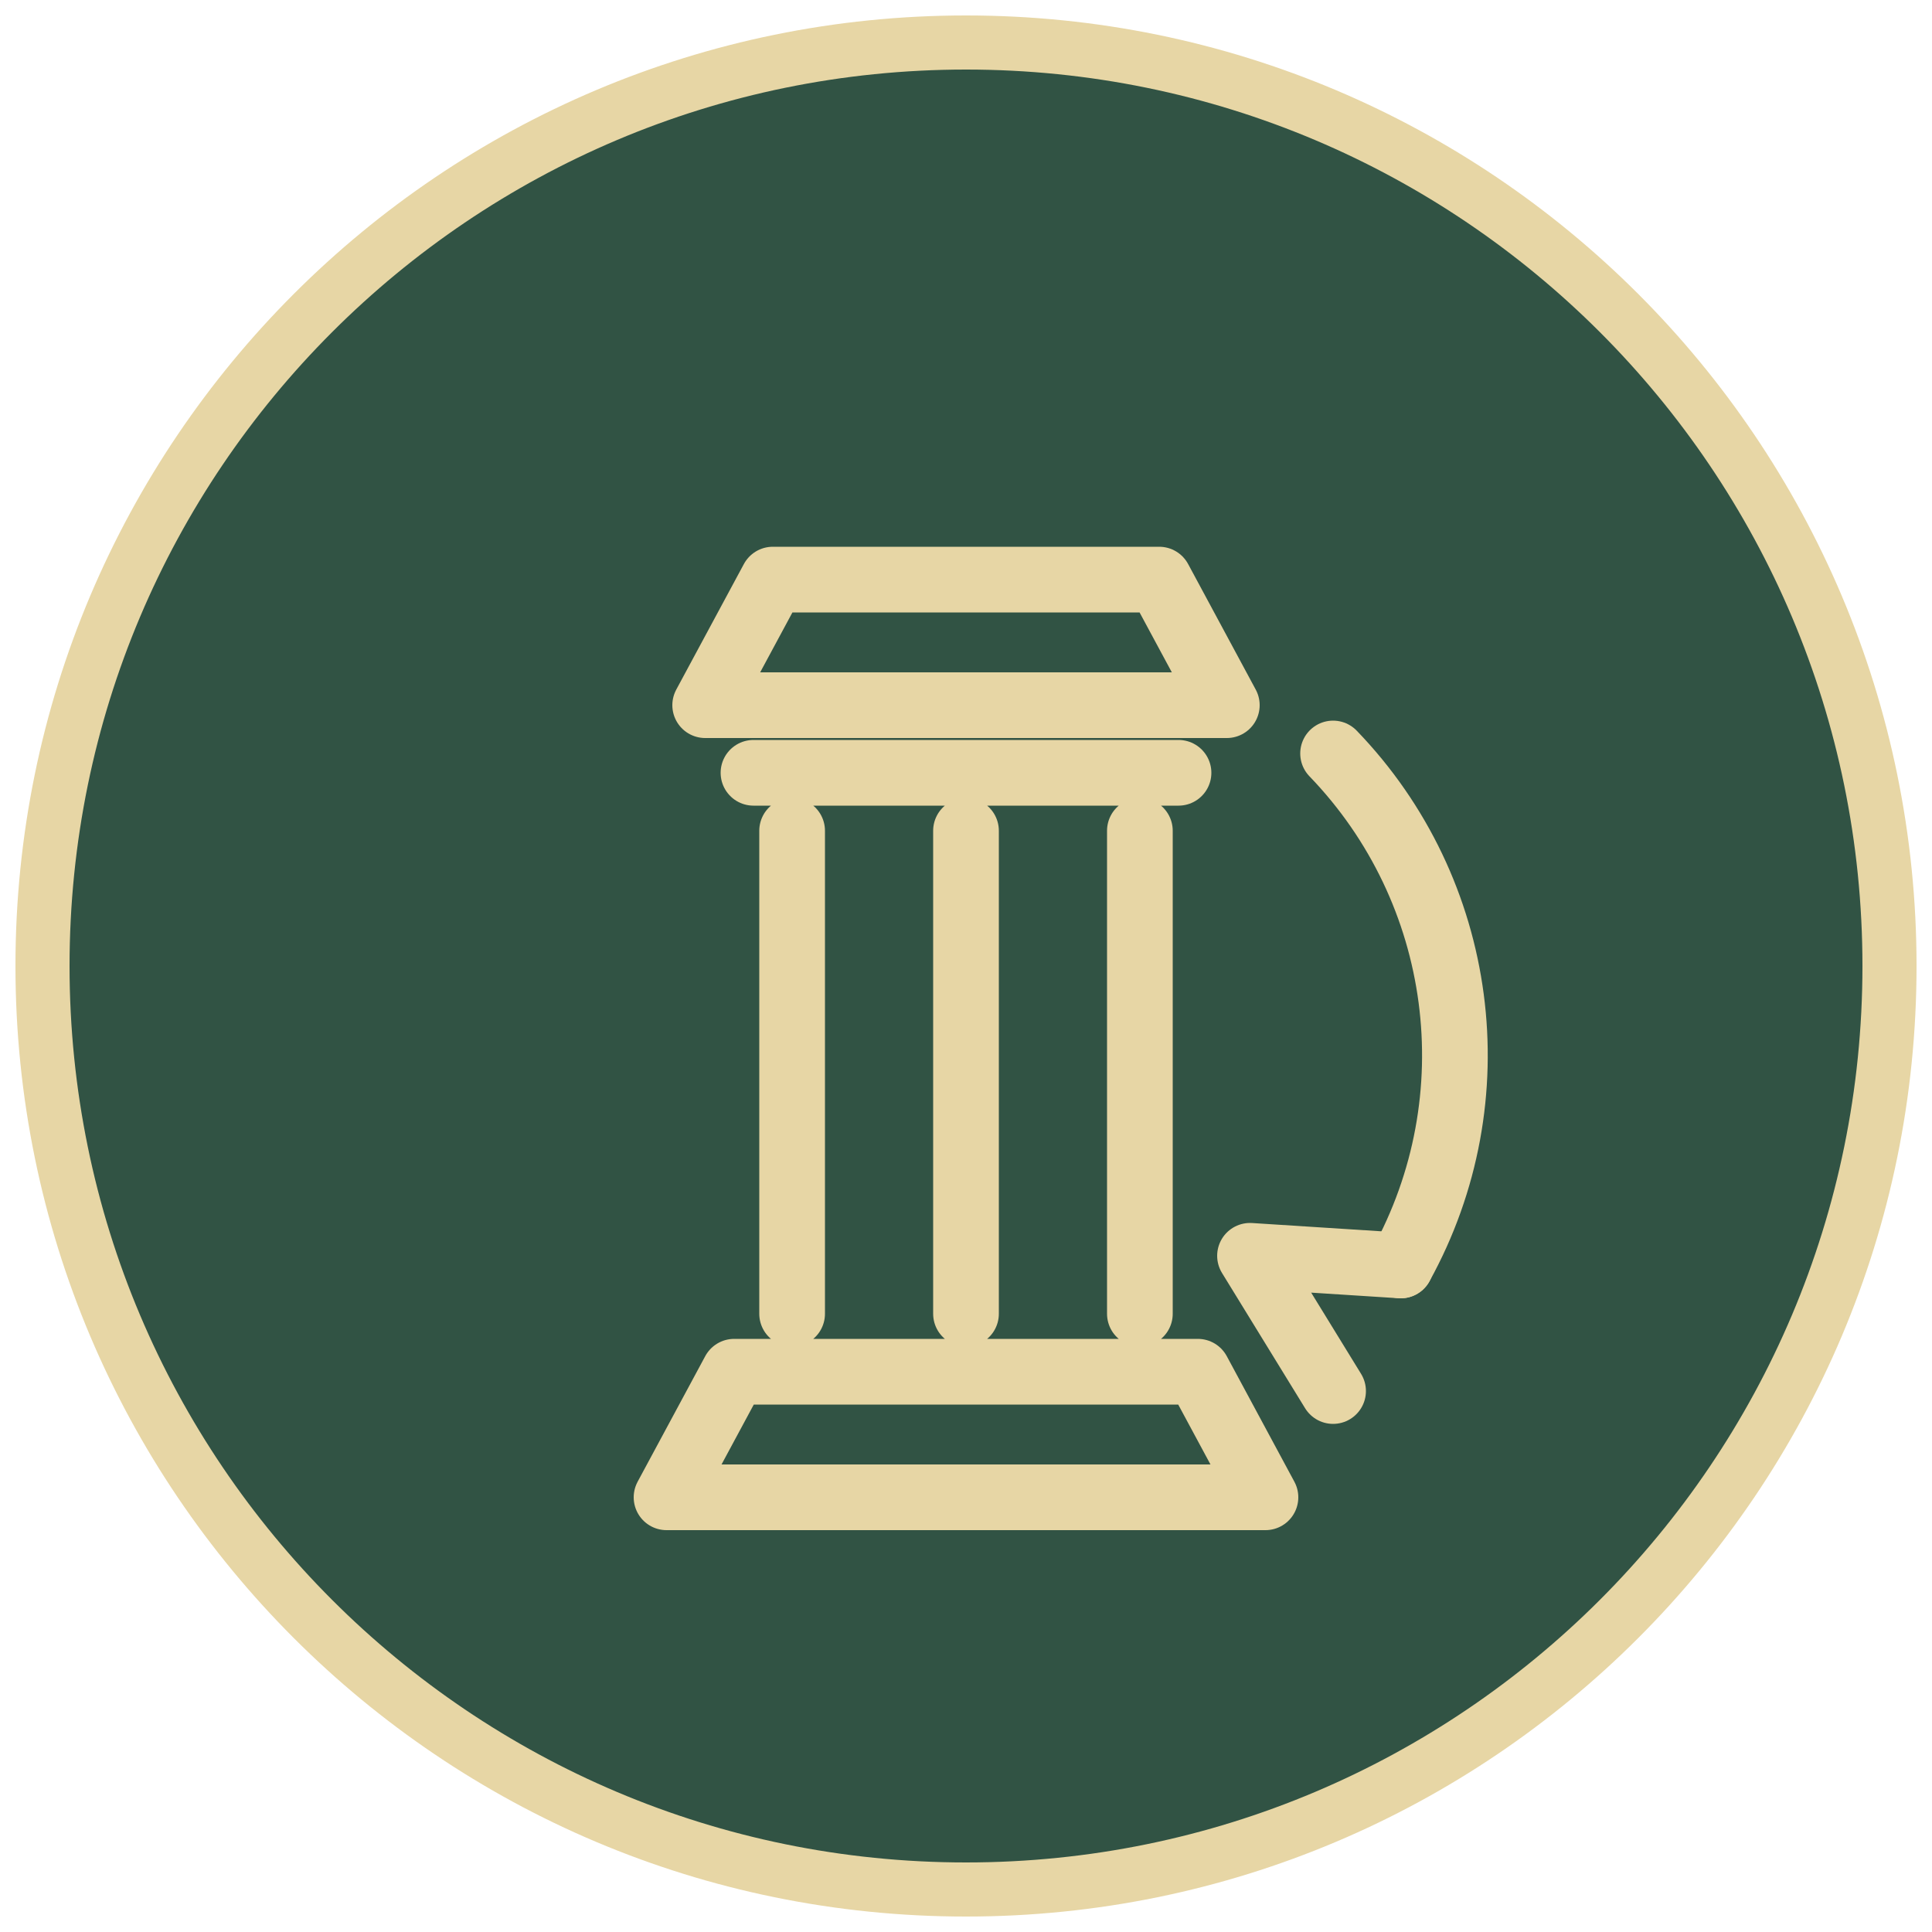
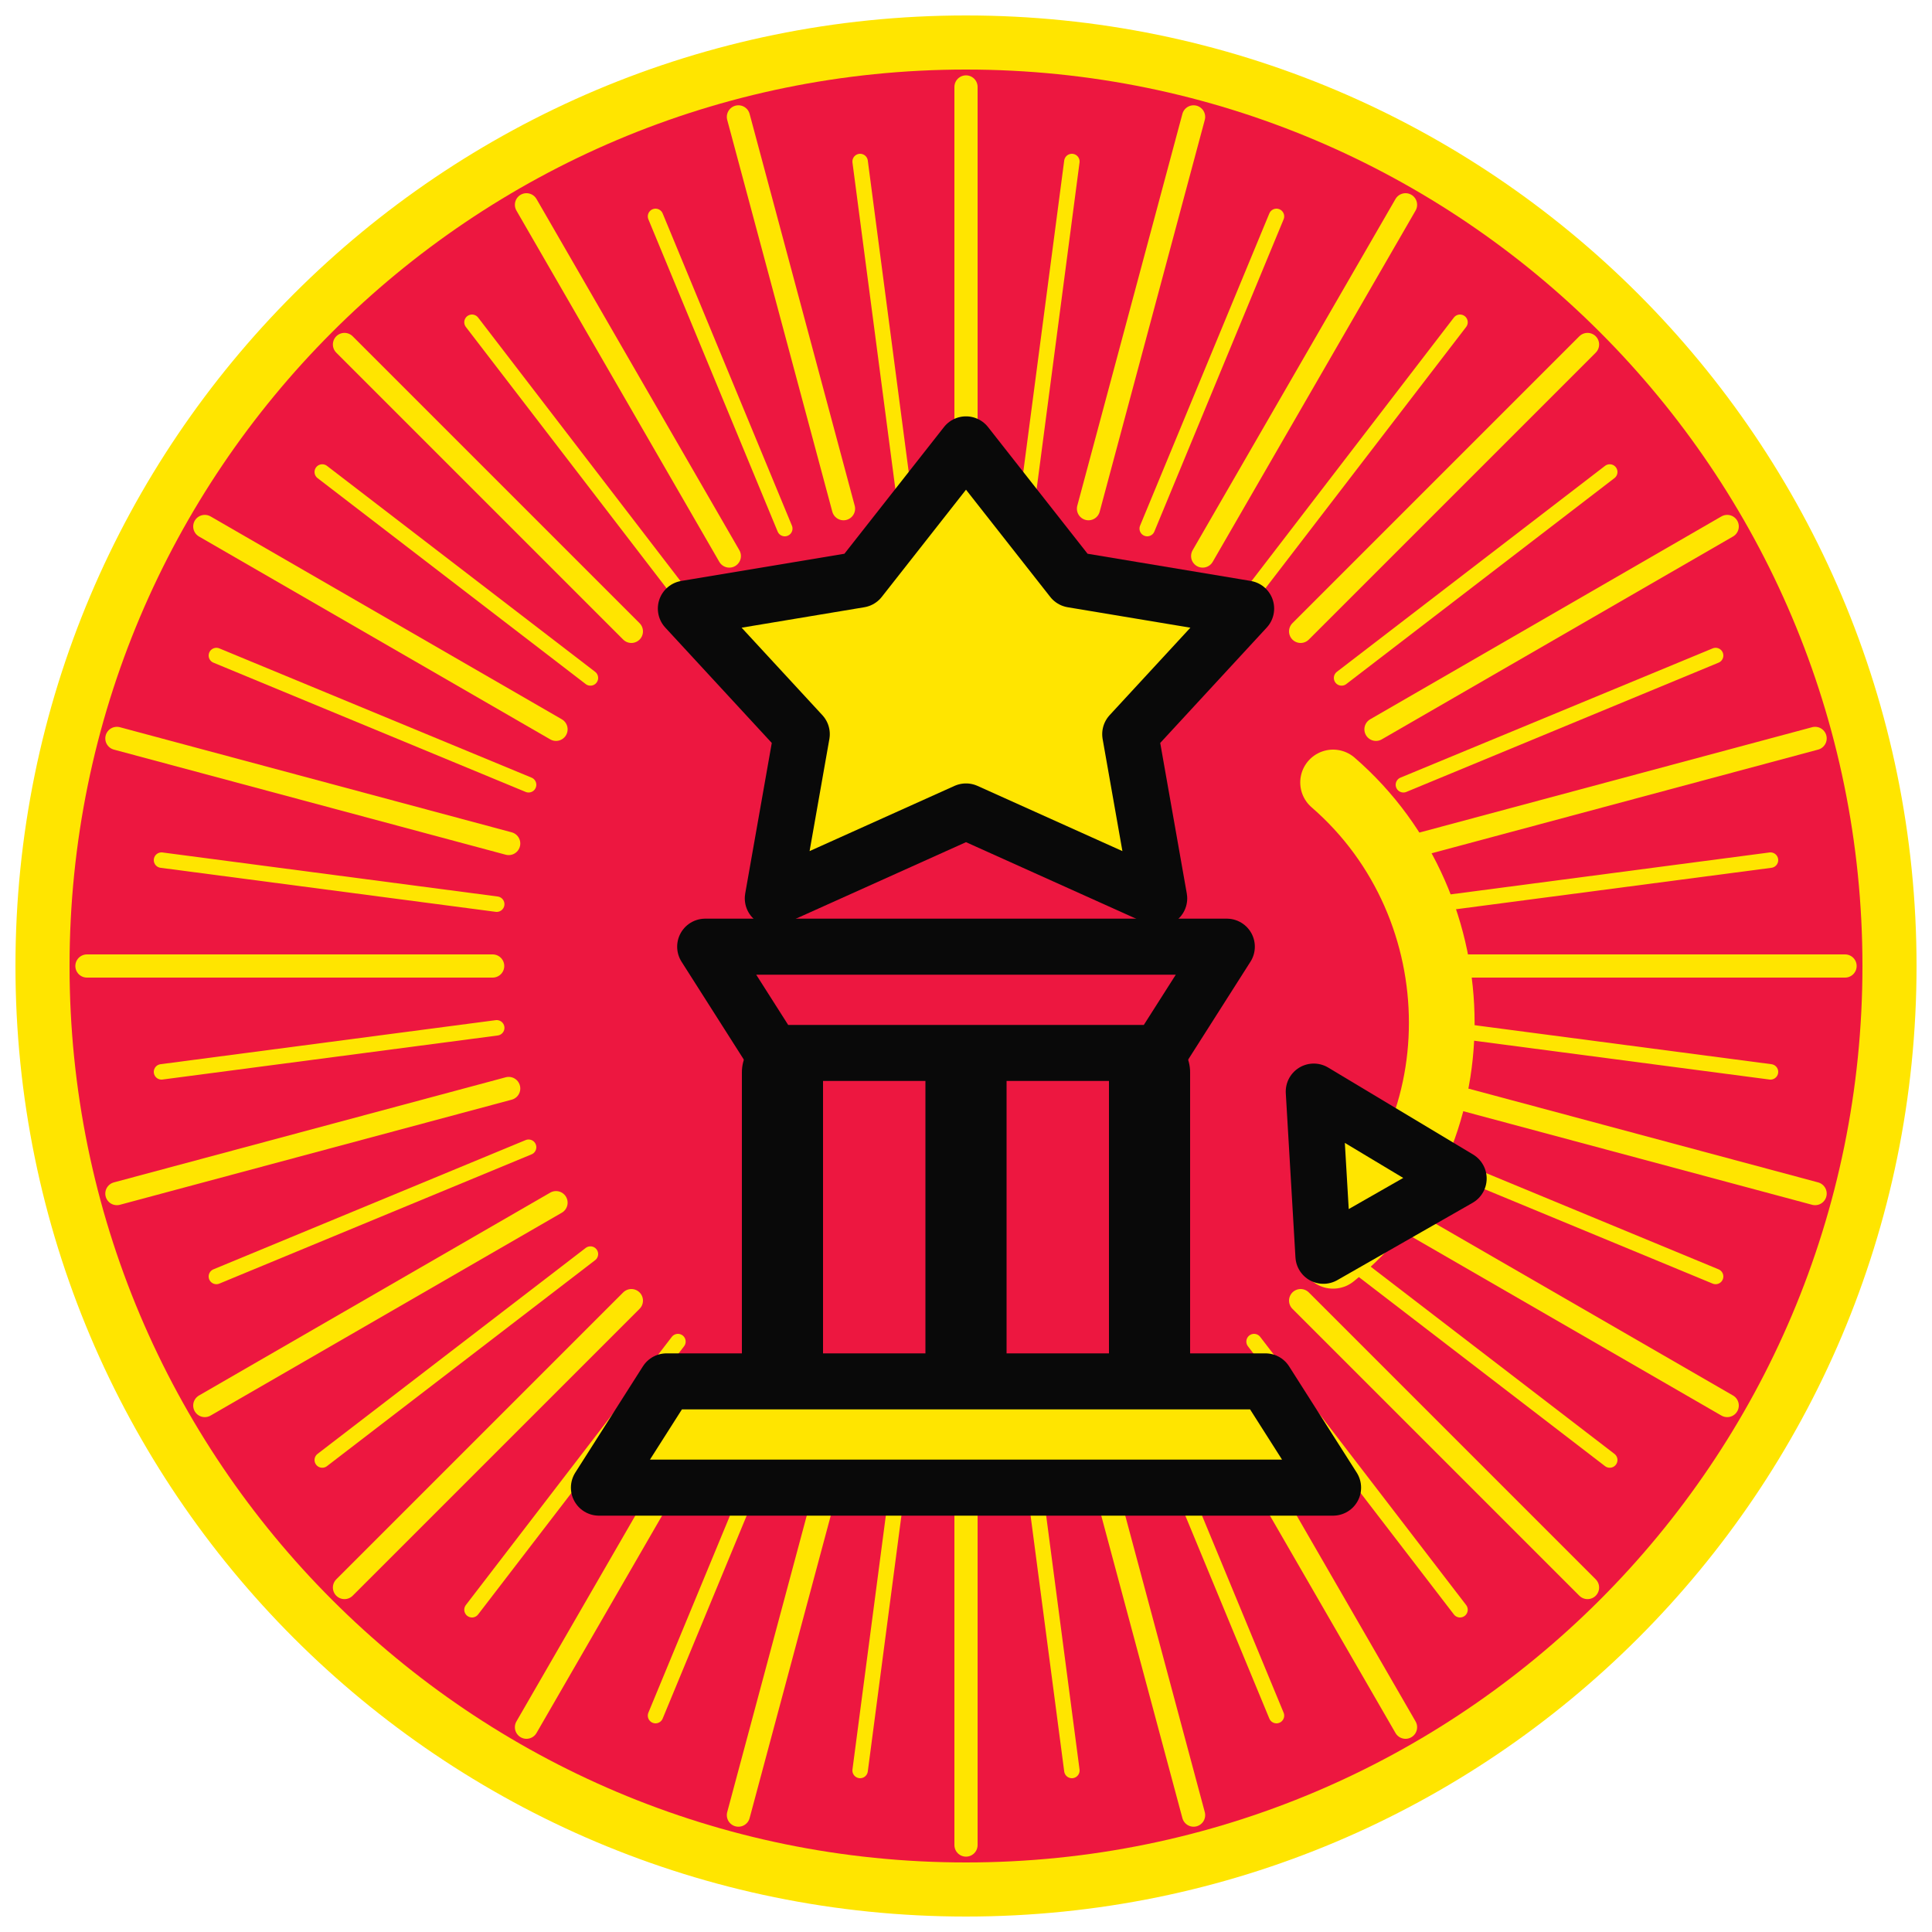
<svg xmlns="http://www.w3.org/2000/svg" width="1000" height="1000" viewBox="0 0 1000 1000">
-   <circle cx="500" cy="500" r="478" fill="#315344" stroke="#E7D6A5" stroke-width="28" />
-   <g fill="none" stroke="#E7D6A5" stroke-width="34" stroke-linecap="round" stroke-linejoin="round">
-     <path d="M365 365h270l-35-65H400zM390 400h220M410 430v250M500 430v250M590 430v250M380 710h240l35 65H345z" />
-     <path d="M690 390a225 225 0 0 1 35 265" />
-     <path d="M725 655l-78-5 43 70" />
+   <defs>
+     <clipPath id="disc">
+       <circle cx="500" cy="500" r="478" />
+     </clipPath>
+   </defs>
+   <circle cx="500" cy="500" r="478" fill="#ED1740" stroke="#FFE500" stroke-width="28" />
+   <g clip-path="url(#disc)">
+     <path d="M745.0 500.0L955.0 500.0" stroke="#FFE500" stroke-width="12" stroke-linecap="round" />
+     <path d="M742.9 532.0L916.4 554.8" stroke="#FFE500" stroke-width="8" stroke-linecap="round" />
+     <path d="M736.7 563.4L939.5 617.8" stroke="#FFE500" stroke-width="12" stroke-linecap="round" />
+     <path d="M726.4 593.8L888.0 660.7" stroke="#FFE500" stroke-width="8" stroke-linecap="round" />
+     <path d="M712.2 622.5L894.0 727.5" stroke="#FFE500" stroke-width="12" stroke-linecap="round" />
+     <path d="M694.4 649.1L833.2 755.7" stroke="#FFE500" stroke-width="8" stroke-linecap="round" />
+     <path d="M673.2 673.2L821.7 821.7" stroke="#FFE500" stroke-width="12" stroke-linecap="round" />
+     <path d="M649.1 694.4L755.7 833.2" stroke="#FFE500" stroke-width="8" stroke-linecap="round" />
+     <path d="M622.5 712.2L727.5 894.0" stroke="#FFE500" stroke-width="12" stroke-linecap="round" />
+     <path d="M593.8 726.4L660.7 888.0" stroke="#FFE500" stroke-width="8" stroke-linecap="round" />
+     <path d="M563.4 736.7L617.8 939.5" stroke="#FFE500" stroke-width="12" stroke-linecap="round" />
+     <path d="M532.0 742.9L554.8 916.4" stroke="#FFE500" stroke-width="8" stroke-linecap="round" />
+     <path d="M500.0 745.0L500.0 955.0" stroke="#FFE500" stroke-width="12" stroke-linecap="round" />
+     <path d="M468.0 742.9L445.2 916.4" stroke="#FFE500" stroke-width="8" stroke-linecap="round" />
+     <path d="M436.6 736.7L382.2 939.5" stroke="#FFE500" stroke-width="12" stroke-linecap="round" />
+     <path d="M406.2 726.4L339.3 888.0" stroke="#FFE500" stroke-width="8" stroke-linecap="round" />
+     <path d="M377.5 712.2L272.5 894.0" stroke="#FFE500" stroke-width="12" stroke-linecap="round" />
+     <path d="M350.9 694.4L244.3 833.2" stroke="#FFE500" stroke-width="8" stroke-linecap="round" />
+     <path d="M326.8 673.2L178.3 821.7" stroke="#FFE500" stroke-width="12" stroke-linecap="round" />
+     <path d="M305.6 649.1L166.8 755.7" stroke="#FFE500" stroke-width="8" stroke-linecap="round" />
+     <path d="M287.8 622.5L106.0 727.5" stroke="#FFE500" stroke-width="12" stroke-linecap="round" />
+     <path d="M273.6 593.8L112.0 660.7" stroke="#FFE500" stroke-width="8" stroke-linecap="round" />
+     <path d="M263.3 563.4L60.5 617.8" stroke="#FFE500" stroke-width="12" stroke-linecap="round" />
+     <path d="M257.1 532.0L83.6 554.8" stroke="#FFE500" stroke-width="8" stroke-linecap="round" />
+     <path d="M255.0 500.0L45.0 500.0" stroke="#FFE500" stroke-width="12" stroke-linecap="round" />
+     <path d="M257.1 468.0L83.6 445.2" stroke="#FFE500" stroke-width="8" stroke-linecap="round" />
+     <path d="M263.3 436.6L60.5 382.2" stroke="#FFE500" stroke-width="12" stroke-linecap="round" />
+     <path d="M273.6 406.2L112.0 339.3" stroke="#FFE500" stroke-width="8" stroke-linecap="round" />
+     <path d="M287.8 377.5L106.0 272.5" stroke="#FFE500" stroke-width="12" stroke-linecap="round" />
+     <path d="M305.6 350.9L166.8 244.3" stroke="#FFE500" stroke-width="8" stroke-linecap="round" />
+     <path d="M326.8 326.8L178.3 178.3" stroke="#FFE500" stroke-width="12" stroke-linecap="round" />
+     <path d="M350.9 305.6L244.3 166.8" stroke="#FFE500" stroke-width="8" stroke-linecap="round" />
+     <path d="M377.5 287.8L272.5 106.0" stroke="#FFE500" stroke-width="12" stroke-linecap="round" />
+     <path d="M406.2 273.6L339.3 112.0" stroke="#FFE500" stroke-width="8" stroke-linecap="round" />
+     <path d="M436.6 263.3L382.2 60.5" stroke="#FFE500" stroke-width="12" stroke-linecap="round" />
+     <path d="M468.0 257.1L445.2 83.6" stroke="#FFE500" stroke-width="8" stroke-linecap="round" />
+     <path d="M500.0 255.0L500.0 45.0" stroke="#FFE500" stroke-width="12" stroke-linecap="round" />
+     <path d="M532.0 257.1L554.8 83.6" stroke="#FFE500" stroke-width="8" stroke-linecap="round" />
+     <path d="M563.4 263.3L617.8 60.5" stroke="#FFE500" stroke-width="12" stroke-linecap="round" />
+     <path d="M593.8 273.6L660.7 112.0" stroke="#FFE500" stroke-width="8" stroke-linecap="round" />
+     <path d="M622.5 287.8L727.5 106.0" stroke="#FFE500" stroke-width="12" stroke-linecap="round" />
+     <path d="M649.1 305.6L755.7 166.8" stroke="#FFE500" stroke-width="8" stroke-linecap="round" />
+     <path d="M673.2 326.8L821.7 178.3" stroke="#FFE500" stroke-width="12" stroke-linecap="round" />
+     <path d="M694.4 350.9L833.2 244.3" stroke="#FFE500" stroke-width="8" stroke-linecap="round" />
+     <path d="M712.2 377.5L894.0 272.5" stroke="#FFE500" stroke-width="12" stroke-linecap="round" />
+     <path d="M726.4 406.2L888.0 339.3" stroke="#FFE500" stroke-width="8" stroke-linecap="round" />
+     <path d="M736.7 436.6L939.5 382.2" stroke="#FFE500" stroke-width="12" stroke-linecap="round" />
+     <path d="M742.9 468.0L916.4 445.2" stroke="#FFE500" stroke-width="8" stroke-linecap="round" />
+   </g>
+   <g stroke="#090909" stroke-width="29" stroke-linejoin="round" stroke-linecap="round">
+     <path d="M500 230L555 300L645 315L585 380L600 465L500 420L400 465L415 380L355 315L445 300Z" fill="#FFE500" />
+     <path d="M365 490H635L600 545H400Z" fill="#ED1740" />
+     <path d="M405 555V710M500 555V710M595 555V710" fill="none" stroke-width="42" />
+     <path d="M345 715H655L690 770H310Z" fill="#FFE500" />
+     <path d="M690 405C765 470 765 590 690 650" fill="none" stroke="#FFE500" stroke-width="34" />
+     <path d="M685 650L680 565L755 610Z" fill="#FFE500" />
  </g>
</svg>
